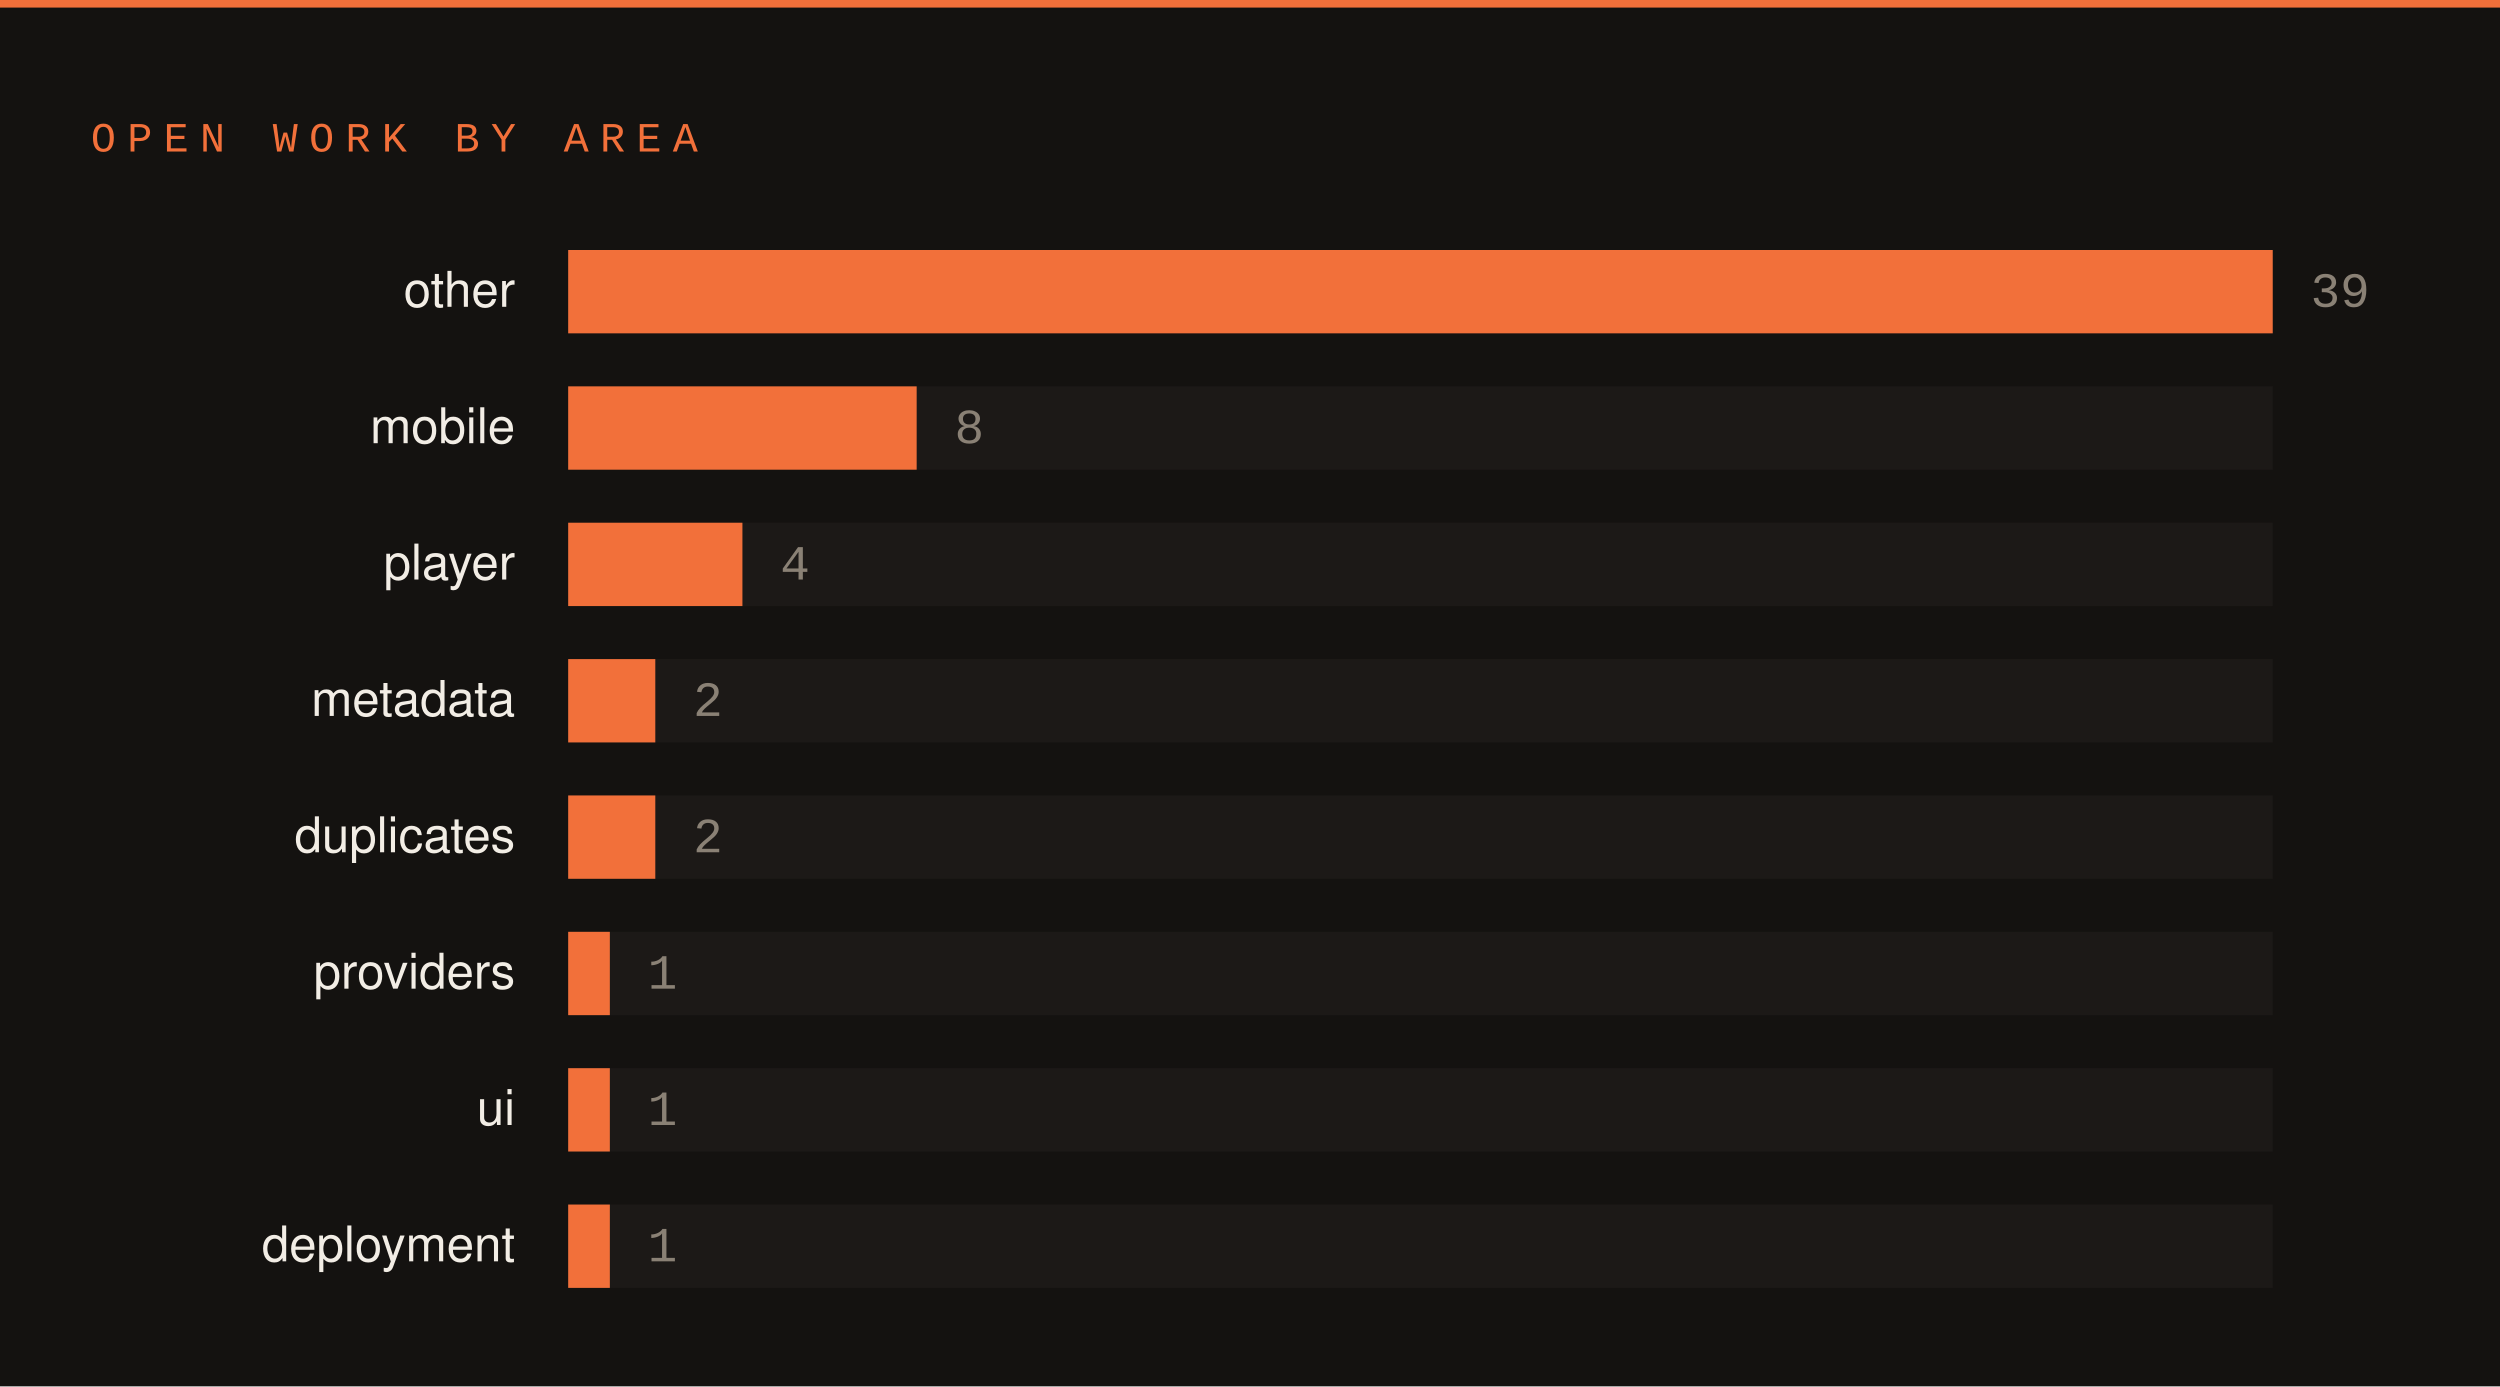
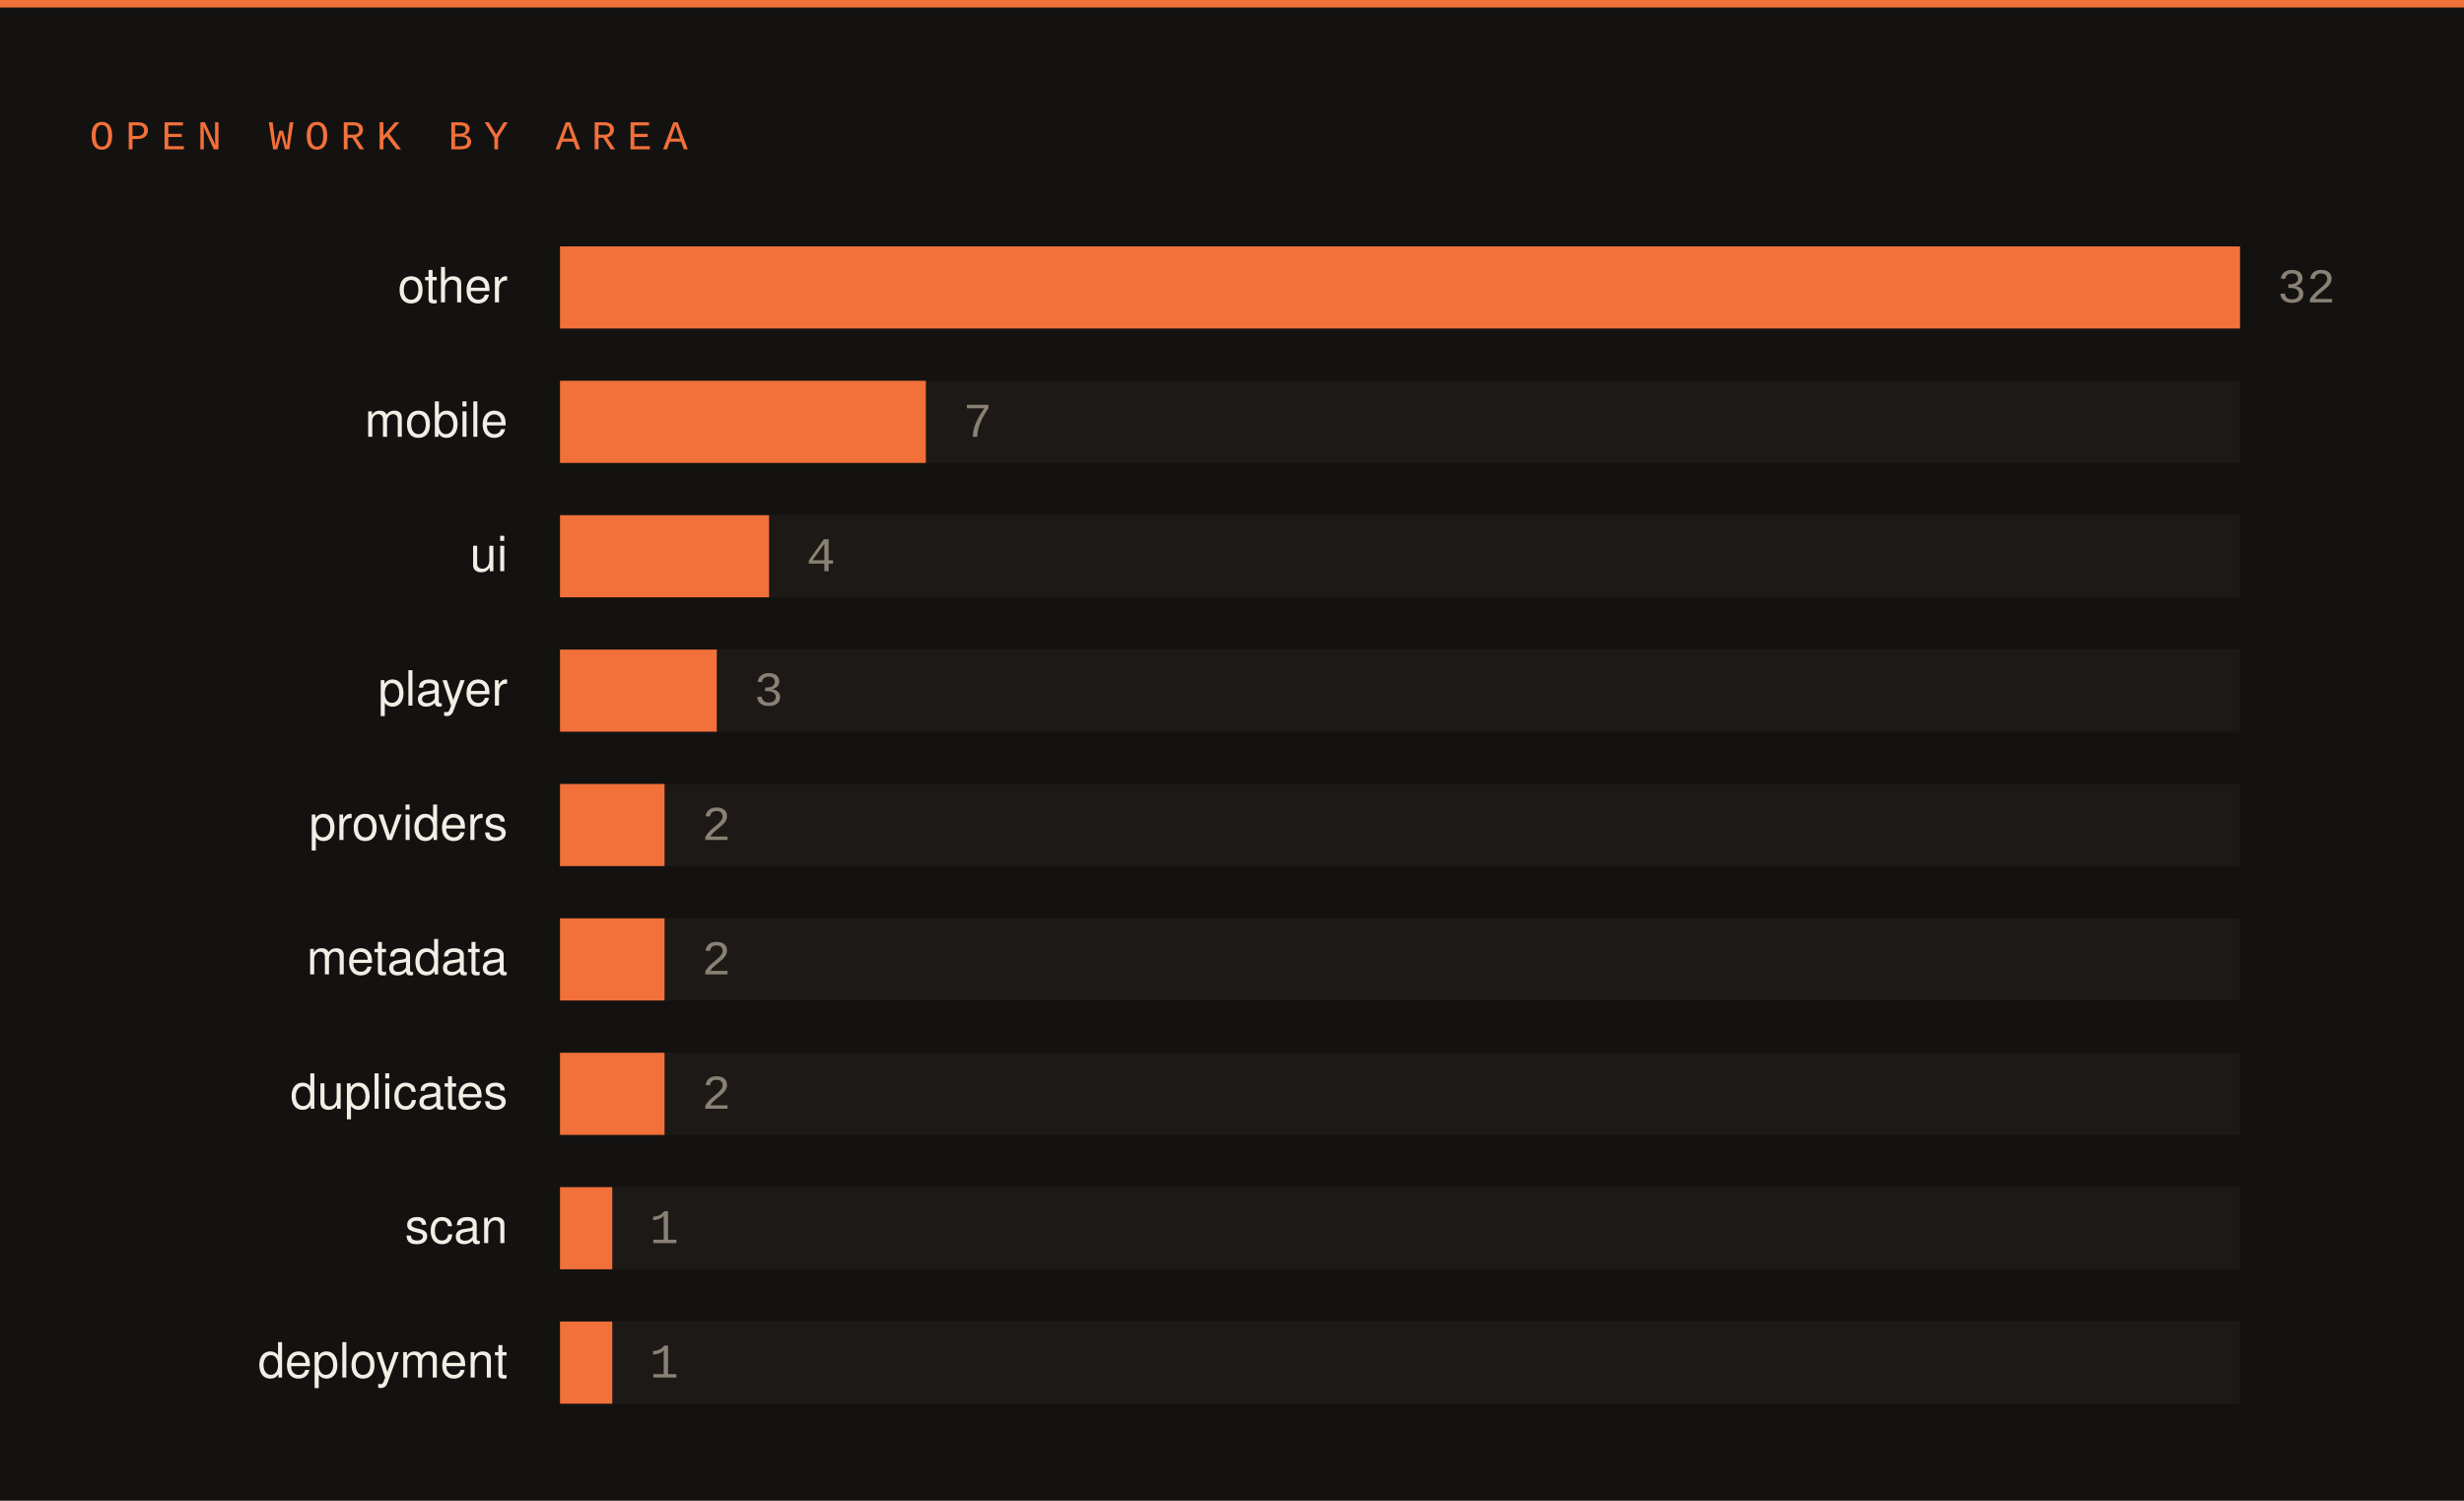
- <svg xmlns="http://www.w3.org/2000/svg" width="660" height="366" viewBox="0 0 660 366">
-   <rect width="660" height="366" fill="#141210" />
+ <svg xmlns="http://www.w3.org/2000/svg" width="660" height="402" viewBox="0 0 660 402">
+   <rect width="660" height="402" fill="#141210" />
  <rect x="0" y="0" width="660" height="2" fill="#f2703a" />
  <text x="24" y="40" font-family="SFMono-Regular,Consolas,Liberation Mono,monospace" font-size="11" letter-spacing="3" fill="#f2703a">OPEN WORK BY AREA</text>
  <text x="136" y="81" font-family="-apple-system,Segoe UI,Helvetica,Arial,sans-serif" font-size="13" fill="#f2ede5" text-anchor="end">other</text>
  <rect x="150" y="66" width="450" height="22" fill="#1c1917" />
  <rect x="150" y="66" width="450" height="22" fill="#f2703a" />
-   <text x="610" y="81" font-family="SFMono-Regular,Consolas,Liberation Mono,monospace" font-size="13" fill="#8a8175">39</text>
+   <text x="610" y="81" font-family="SFMono-Regular,Consolas,Liberation Mono,monospace" font-size="13" fill="#8a8175">32</text>
  <text x="136" y="117" font-family="-apple-system,Segoe UI,Helvetica,Arial,sans-serif" font-size="13" fill="#f2ede5" text-anchor="end">mobile</text>
  <rect x="150" y="102" width="450" height="22" fill="#1c1917" />
-   <rect x="150" y="102" width="92" height="22" fill="#f2703a" />
-   <text x="252" y="117" font-family="SFMono-Regular,Consolas,Liberation Mono,monospace" font-size="13" fill="#8a8175">8</text>
-   <text x="136" y="153" font-family="-apple-system,Segoe UI,Helvetica,Arial,sans-serif" font-size="13" fill="#f2ede5" text-anchor="end">player</text>
+   <rect x="150" y="102" width="98" height="22" fill="#f2703a" />
+   <text x="258" y="117" font-family="SFMono-Regular,Consolas,Liberation Mono,monospace" font-size="13" fill="#8a8175">7</text>
+   <text x="136" y="153" font-family="-apple-system,Segoe UI,Helvetica,Arial,sans-serif" font-size="13" fill="#f2ede5" text-anchor="end">ui</text>
  <rect x="150" y="138" width="450" height="22" fill="#1c1917" />
-   <rect x="150" y="138" width="46" height="22" fill="#f2703a" />
-   <text x="206" y="153" font-family="SFMono-Regular,Consolas,Liberation Mono,monospace" font-size="13" fill="#8a8175">4</text>
-   <text x="136" y="189" font-family="-apple-system,Segoe UI,Helvetica,Arial,sans-serif" font-size="13" fill="#f2ede5" text-anchor="end">metadata</text>
+   <rect x="150" y="138" width="56" height="22" fill="#f2703a" />
+   <text x="216" y="153" font-family="SFMono-Regular,Consolas,Liberation Mono,monospace" font-size="13" fill="#8a8175">4</text>
+   <text x="136" y="189" font-family="-apple-system,Segoe UI,Helvetica,Arial,sans-serif" font-size="13" fill="#f2ede5" text-anchor="end">player</text>
  <rect x="150" y="174" width="450" height="22" fill="#1c1917" />
-   <rect x="150" y="174" width="23" height="22" fill="#f2703a" />
-   <text x="183" y="189" font-family="SFMono-Regular,Consolas,Liberation Mono,monospace" font-size="13" fill="#8a8175">2</text>
-   <text x="136" y="225" font-family="-apple-system,Segoe UI,Helvetica,Arial,sans-serif" font-size="13" fill="#f2ede5" text-anchor="end">duplicates</text>
+   <rect x="150" y="174" width="42" height="22" fill="#f2703a" />
+   <text x="202" y="189" font-family="SFMono-Regular,Consolas,Liberation Mono,monospace" font-size="13" fill="#8a8175">3</text>
+   <text x="136" y="225" font-family="-apple-system,Segoe UI,Helvetica,Arial,sans-serif" font-size="13" fill="#f2ede5" text-anchor="end">providers</text>
  <rect x="150" y="210" width="450" height="22" fill="#1c1917" />
-   <rect x="150" y="210" width="23" height="22" fill="#f2703a" />
-   <text x="183" y="225" font-family="SFMono-Regular,Consolas,Liberation Mono,monospace" font-size="13" fill="#8a8175">2</text>
-   <text x="136" y="261" font-family="-apple-system,Segoe UI,Helvetica,Arial,sans-serif" font-size="13" fill="#f2ede5" text-anchor="end">providers</text>
+   <rect x="150" y="210" width="28" height="22" fill="#f2703a" />
+   <text x="188" y="225" font-family="SFMono-Regular,Consolas,Liberation Mono,monospace" font-size="13" fill="#8a8175">2</text>
+   <text x="136" y="261" font-family="-apple-system,Segoe UI,Helvetica,Arial,sans-serif" font-size="13" fill="#f2ede5" text-anchor="end">metadata</text>
  <rect x="150" y="246" width="450" height="22" fill="#1c1917" />
-   <rect x="150" y="246" width="11" height="22" fill="#f2703a" />
-   <text x="171" y="261" font-family="SFMono-Regular,Consolas,Liberation Mono,monospace" font-size="13" fill="#8a8175">1</text>
-   <text x="136" y="297" font-family="-apple-system,Segoe UI,Helvetica,Arial,sans-serif" font-size="13" fill="#f2ede5" text-anchor="end">ui</text>
+   <rect x="150" y="246" width="28" height="22" fill="#f2703a" />
+   <text x="188" y="261" font-family="SFMono-Regular,Consolas,Liberation Mono,monospace" font-size="13" fill="#8a8175">2</text>
+   <text x="136" y="297" font-family="-apple-system,Segoe UI,Helvetica,Arial,sans-serif" font-size="13" fill="#f2ede5" text-anchor="end">duplicates</text>
  <rect x="150" y="282" width="450" height="22" fill="#1c1917" />
-   <rect x="150" y="282" width="11" height="22" fill="#f2703a" />
-   <text x="171" y="297" font-family="SFMono-Regular,Consolas,Liberation Mono,monospace" font-size="13" fill="#8a8175">1</text>
-   <text x="136" y="333" font-family="-apple-system,Segoe UI,Helvetica,Arial,sans-serif" font-size="13" fill="#f2ede5" text-anchor="end">deployment</text>
+   <rect x="150" y="282" width="28" height="22" fill="#f2703a" />
+   <text x="188" y="297" font-family="SFMono-Regular,Consolas,Liberation Mono,monospace" font-size="13" fill="#8a8175">2</text>
+   <text x="136" y="333" font-family="-apple-system,Segoe UI,Helvetica,Arial,sans-serif" font-size="13" fill="#f2ede5" text-anchor="end">scan</text>
  <rect x="150" y="318" width="450" height="22" fill="#1c1917" />
-   <rect x="150" y="318" width="11" height="22" fill="#f2703a" />
-   <text x="171" y="333" font-family="SFMono-Regular,Consolas,Liberation Mono,monospace" font-size="13" fill="#8a8175">1</text>
+   <rect x="150" y="318" width="14" height="22" fill="#f2703a" />
+   <text x="174" y="333" font-family="SFMono-Regular,Consolas,Liberation Mono,monospace" font-size="13" fill="#8a8175">1</text>
+   <text x="136" y="369" font-family="-apple-system,Segoe UI,Helvetica,Arial,sans-serif" font-size="13" fill="#f2ede5" text-anchor="end">deployment</text>
+   <rect x="150" y="354" width="450" height="22" fill="#1c1917" />
+   <rect x="150" y="354" width="14" height="22" fill="#f2703a" />
+   <text x="174" y="369" font-family="SFMono-Regular,Consolas,Liberation Mono,monospace" font-size="13" fill="#8a8175">1</text>
</svg>
